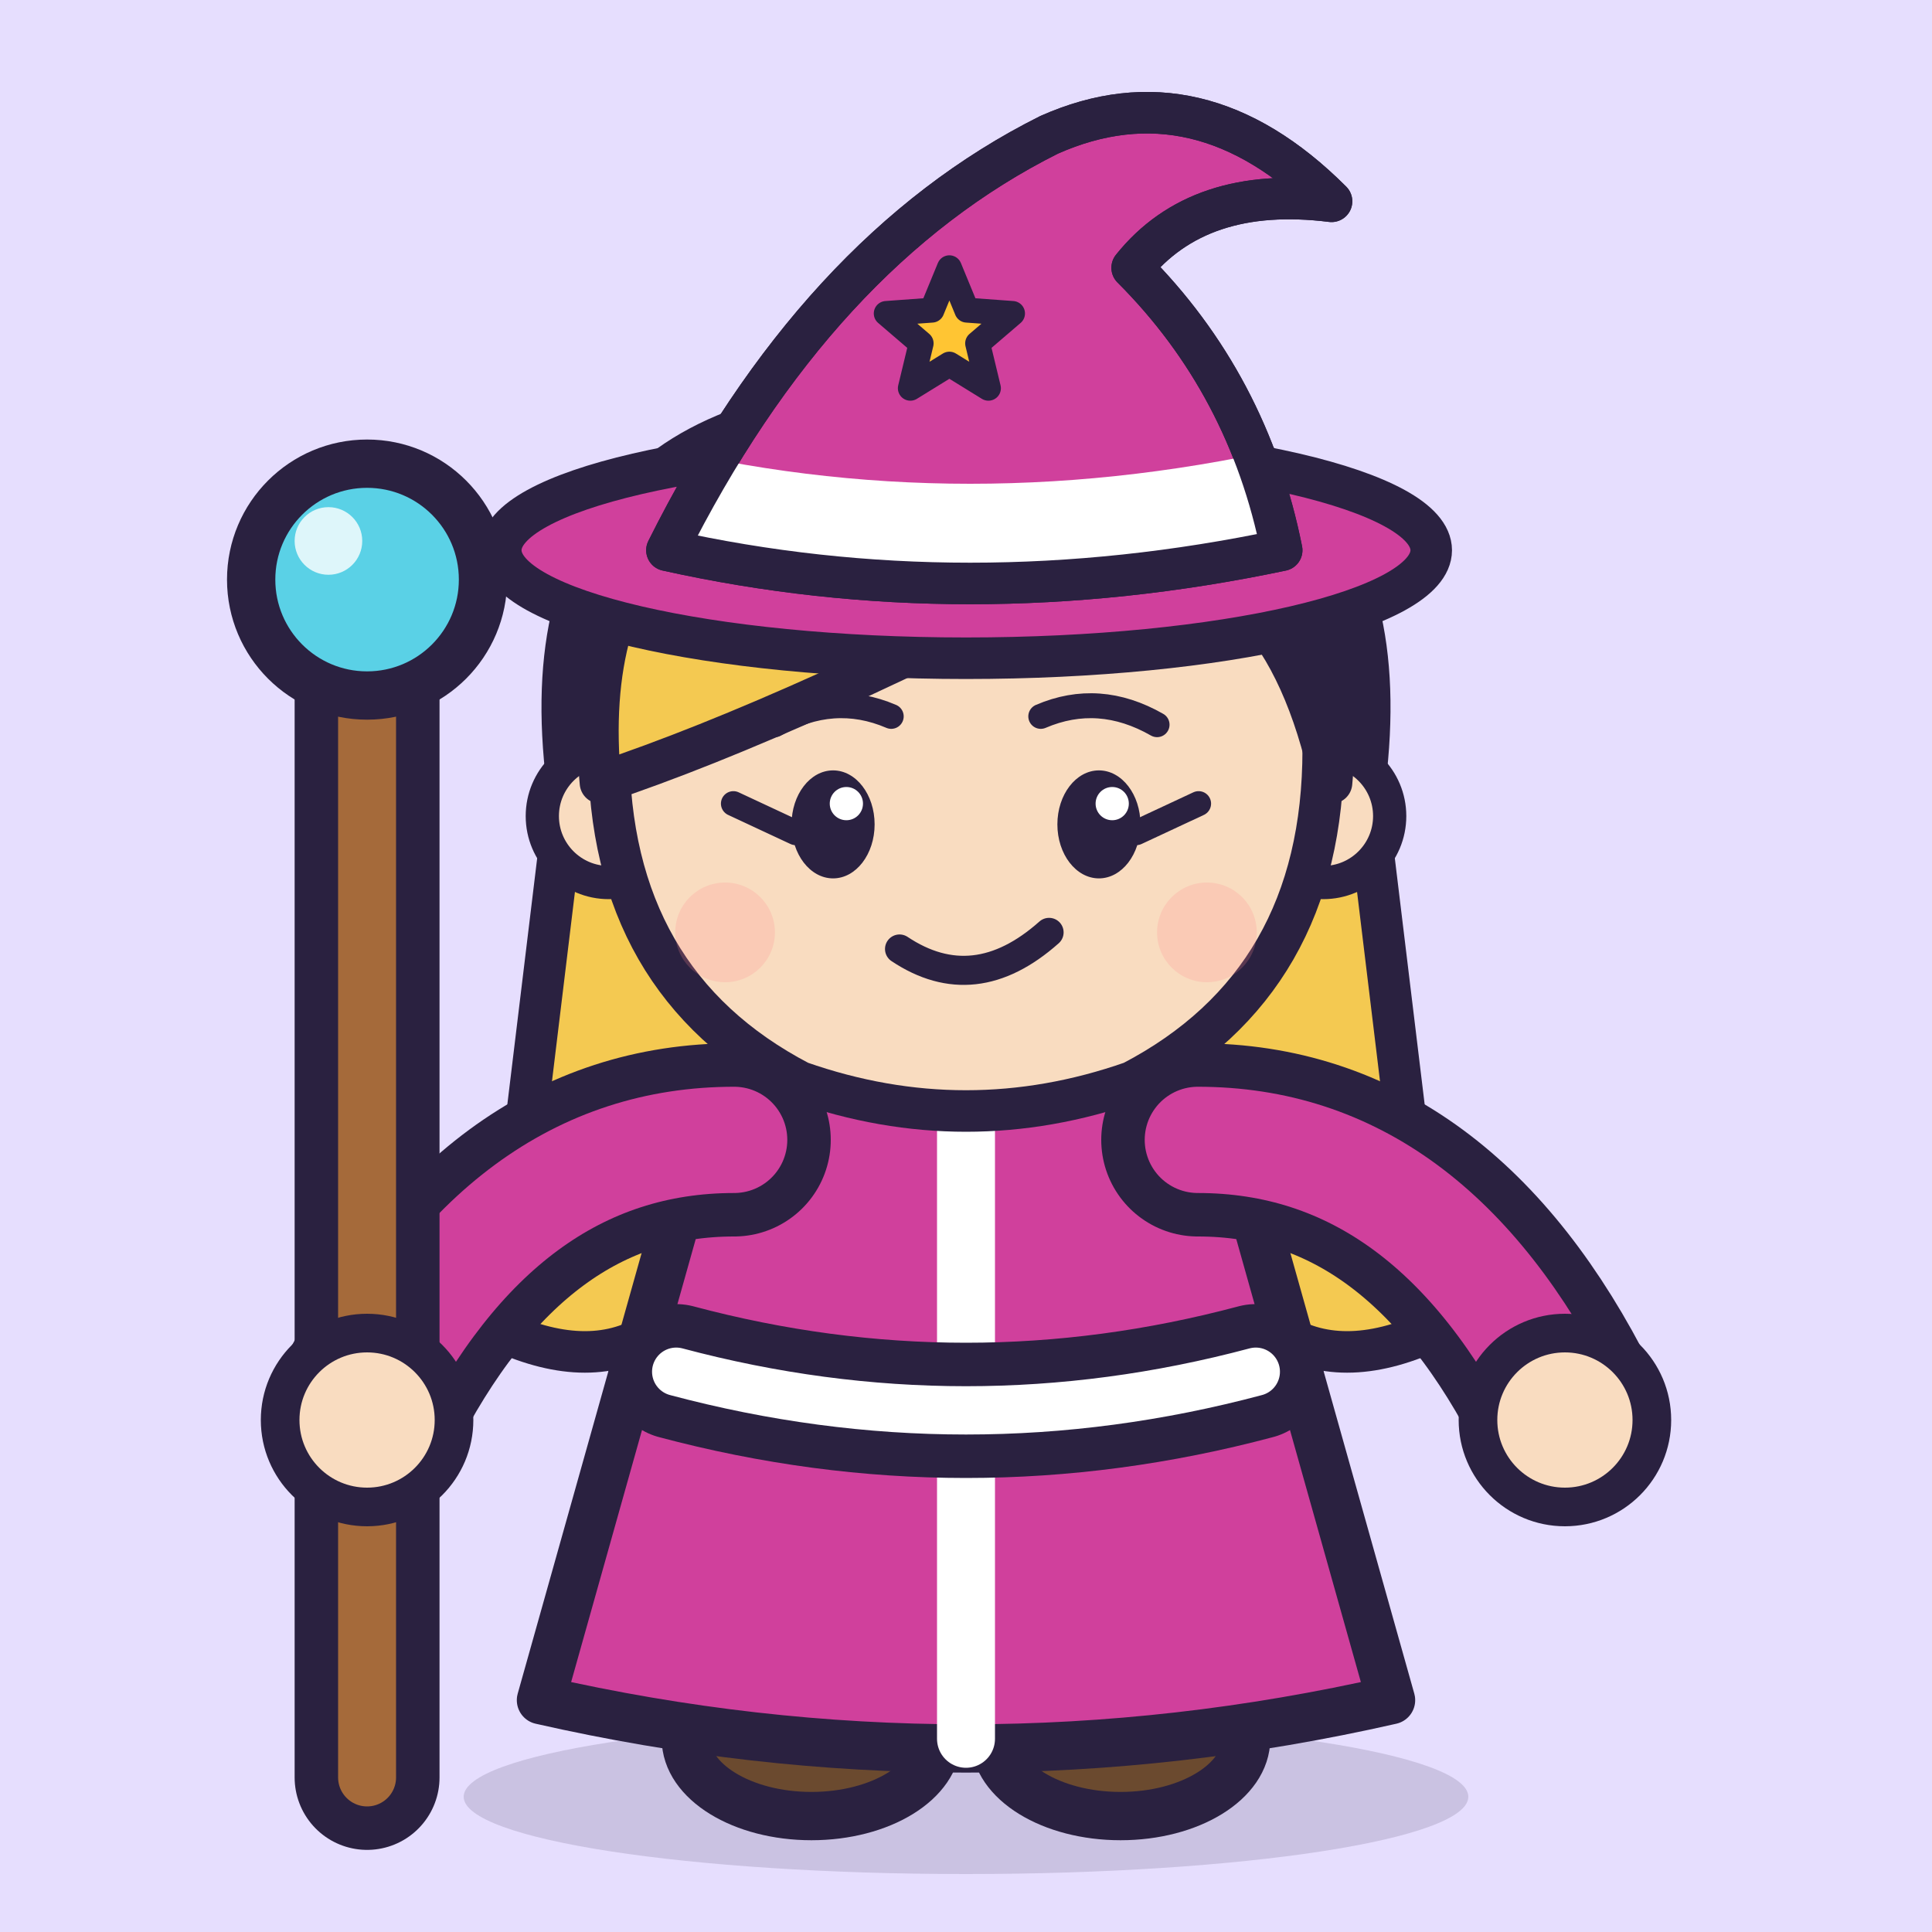
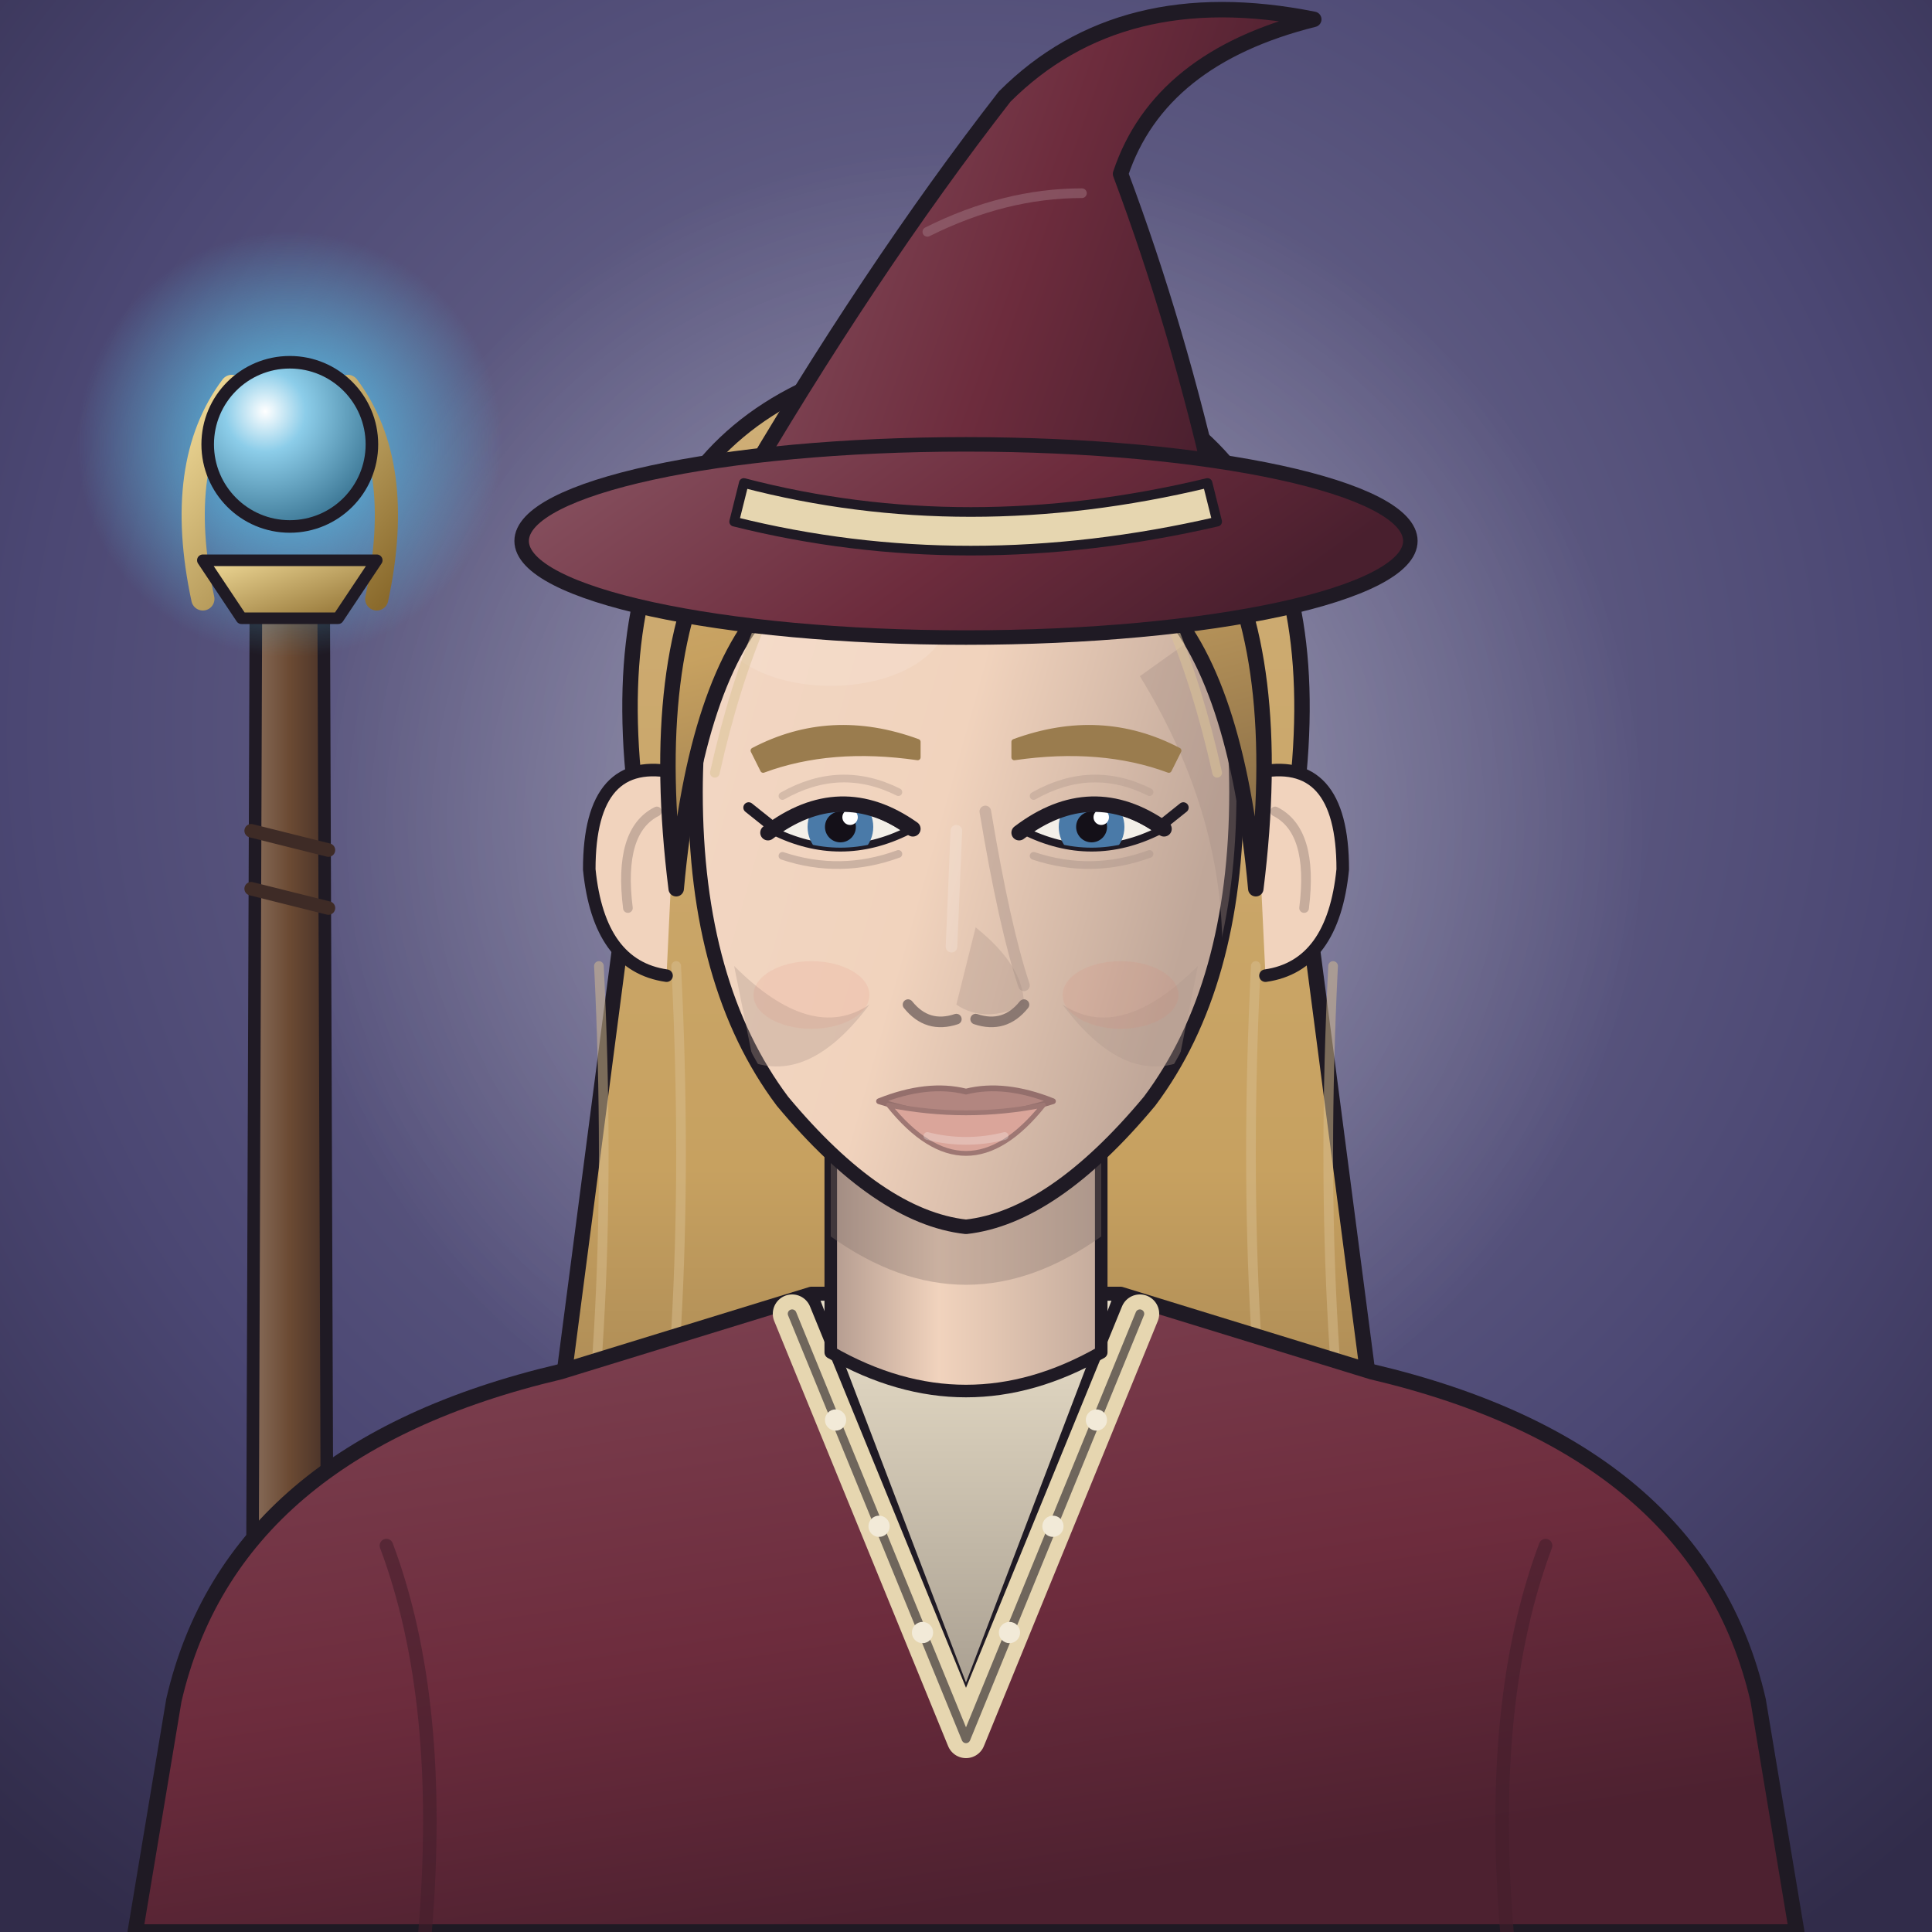
<svg xmlns="http://www.w3.org/2000/svg" viewBox="0 0 200 200" role="img" aria-label="Mage avatar">
-   <rect width="200" height="200" fill="#e6defe" />
-   <ellipse cx="100" cy="186" rx="52" ry="8" fill="#2a2140" opacity=".15" />
-   <g transform="translate(100 112) scale(.86) translate(-100 -122)">
-     <path d="M52 86Q46 38 100 40Q154 38 148 86L156 152Q134 162 126 132H74Q66 162 44 152Z" fill="#f4c951" stroke="#2a2140" stroke-width="5" stroke-linejoin="round" stroke-linecap="round" />
+   <defs>
+     <radialGradient id="magef1g1" cx="0.5" cy="0.38" r="0.75">
+       <stop offset="0" stop-color="#787596" stop-opacity="1" />
+       <stop offset="0.65" stop-color="#4b4773" stop-opacity="1" />
+       <stop offset="1" stop-color="#312c4a" stop-opacity="1" />
+     </radialGradient>
+     <radialGradient id="magef1g2" cx="0.5" cy="0.5" r="0.5">
+       <stop offset="0" stop-color="#ffffff" stop-opacity="0.35" />
+       <stop offset="1" stop-color="#ffffff" stop-opacity="0" />
+     </radialGradient>
+     <linearGradient id="magef1g3" x1="0" y1="0" x2="1" y2="0">
+       <stop offset="0" stop-color="#896e5c" />
+       <stop offset="0.5" stop-color="#6b4a33" />
+       <stop offset="1" stop-color="#473128" />
+     </linearGradient>
+     <radialGradient id="magef1g4" cx="0.5" cy="0.5" r="0.5">
+       <stop offset="0" stop-color="#ffffff" stop-opacity="0.95" />
+       <stop offset="0.25" stop-color="#5ab8e0" stop-opacity="0.9" />
+       <stop offset="1" stop-color="#5ab8e0" stop-opacity="0" />
+     </radialGradient>
+     <linearGradient id="magef1g5" x1="0" y1="0" x2="1" y2="1">
+       <stop offset="0" stop-color="#f2dc9a" />
+       <stop offset="1" stop-color="#8a6a2c" />
+     </linearGradient>
+     <radialGradient id="magef1g6" cx="0.35" cy="0.3" r="0.7">
+       <stop offset="0" stop-color="#ffffff" stop-opacity="1" />
+       <stop offset="0.35" stop-color="#8ccde9" stop-opacity="1" />
+       <stop offset="1" stop-color="#417c9a" stop-opacity="1" />
+     </radialGradient>
+     <linearGradient id="magef1g7" x1="0" y1="0" x2="0" y2="1">
+       <stop offset="0" stop-color="#cfaf78" />
+       <stop offset="0.6" stop-color="#c7a160" />
+       <stop offset="1" stop-color="#886d47" />
+     </linearGradient>
+     <linearGradient id="magef1g8" x1="0" y1="0" x2="0.4" y2="1">
+       <stop offset="0" stop-color="#7f4554" />
+       <stop offset="0.6" stop-color="#6d2c3d" />
+       <stop offset="1" stop-color="#4d2130" />
+     </linearGradient>
+     <linearGradient id="magef1g9" x1="0" y1="0" x2="0" y2="1">
+       <stop offset="0" stop-color="#eae0ca" />
+       <stop offset="1" stop-color="#a89e90" />
+     </linearGradient>
+     <linearGradient id="magef1g10" x1="0" y1="0" x2="1" y2="0">
+       <stop offset="0" stop-color="#b39b8f" />
+       <stop offset="0.4" stop-color="#f1d3bd" />
+       <stop offset="1" stop-color="#c4ab9c" />
+     </linearGradient>
+     <linearGradient id="magef1g11" x1="0" y1="0" x2="1" y2="0.4">
+       <stop offset="0" stop-color="#f2d7c4" />
+       <stop offset="0.55" stop-color="#f1d3bd" />
+       <stop offset="1" stop-color="#c0a799" />
+     </linearGradient>
+     <clipPath id="magef1c12">
+       <path d="M72 82Q72 49 100 47Q128 49 128 82Q128 102 119 114Q109 126 100 127Q91 126 81 114Q72 102 72 82Z" />
+     </clipPath>
+     <clipPath id="magef1c13">
+       <path d="M80 86Q87 81 94 86Q87 89.5 80 86Z" />
+     </clipPath>
+     <clipPath id="magef1c14">
+       <path d="M106 86Q113 81 120 86Q113 89.5 106 86Z" />
+     </clipPath>
+     <linearGradient id="magef1g15" x1="0" y1="0" x2="0.3" y2="1">
+       <stop offset="0" stop-color="#d2b480" />
+       <stop offset="0.5" stop-color="#c7a160" />
+       <stop offset="1" stop-color="#91744a" />
+     </linearGradient>
+     <linearGradient id="magef1g16" x1="0" y1="0" x2="1" y2="0.3">
+       <stop offset="0" stop-color="#8a5664" />
+       <stop offset="0.6" stop-color="#6d2c3d" />
+       <stop offset="1" stop-color="#491f2e" />
+     </linearGradient>
+   </defs>
+   <rect width="200" height="200" fill="url(#magef1g1)" />
+   <circle cx="100" cy="86" r="70" fill="url(#magef1g2)" />
+   <g>
+     <path d="M26.5 60L33.5 60L34 200L26 200Z" fill="url(#magef1g3)" stroke="#1f1a24" stroke-width="1.3" stroke-linejoin="round" stroke-linecap="round" />
+     <path d="M26 86L34 88" fill="none" stroke="#3e2b26" stroke-width="1.4" stroke-linecap="round" stroke-linejoin="round" opacity="1" />
+     <path d="M26 92L34 94" fill="none" stroke="#3e2b26" stroke-width="1.4" stroke-linecap="round" stroke-linejoin="round" opacity="1" />
+     <circle cx="30" cy="46" r="22" fill="url(#magef1g4)" />
+     <path d="M21 62Q18 48 24 40M39 62Q42 48 36 40" fill="none" stroke="url(#magef1g5)" stroke-width="2.4" stroke-linejoin="round" stroke-linecap="round" />
+     <circle cx="30" cy="46" r="8.5" fill="url(#magef1g6)" stroke="#1f1a24" stroke-width="1.3" />
+     <path d="M21 58L39 58L35 64L25 64Z" fill="url(#magef1g5)" stroke="#1f1a24" stroke-width="1.2" stroke-linejoin="round" stroke-linecap="round" />
  </g>
-   <ellipse cx="84" cy="180" rx="13" ry="8" fill="#6b4a2f" stroke="#2a2140" stroke-width="5" stroke-linejoin="round" stroke-linecap="round" />
-   <g transform="translate(200 0) scale(-1 1)">
-     <ellipse cx="84" cy="180" rx="13" ry="8" fill="#6b4a2f" stroke="#2a2140" stroke-width="5" stroke-linejoin="round" stroke-linecap="round" />
+   <path d="M66 84Q60 40 100 36Q140 40 134 84L146 176Q124 184 116 150L84 150Q76 184 54 176Z" fill="url(#magef1g7)" stroke="#1f1a24" stroke-width="1.6" stroke-linejoin="round" stroke-linecap="round" />
+   <path d="M62 100Q64 140 58 170" fill="none" stroke="#d8bd90" stroke-width="1" stroke-linecap="round" stroke-linejoin="round" opacity="0.5" />
+   <path d="M70 100Q72 140 66 170" fill="none" stroke="#d8bd90" stroke-width="1" stroke-linecap="round" stroke-linejoin="round" opacity="0.5" />
+   <path d="M130 100Q128 140 134 170" fill="none" stroke="#d8bd90" stroke-width="1" stroke-linecap="round" stroke-linejoin="round" opacity="0.5" />
+   <path d="M138 100Q136 140 142 170" fill="none" stroke="#d8bd90" stroke-width="1" stroke-linecap="round" stroke-linejoin="round" opacity="0.5" />
+   <path d="M14 200L18 176Q24 150 58 142L84 134H116L142 142Q176 150 182 176L186 200Z" fill="url(#magef1g8)" stroke="#1f1a24" stroke-width="1.6" stroke-linejoin="round" stroke-linecap="round" />
+   <path d="M84 134L100 176L116 134Z" fill="url(#magef1g9)" stroke="#1f1a24" stroke-width="1.3" stroke-linejoin="round" stroke-linecap="round" />
+   <path d="M82 136L100 180L118 136" fill="none" stroke="#e6d6b0" stroke-width="4" stroke-linecap="round" stroke-linejoin="round" opacity="1" />
+   <path d="M82 136L100 180L118 136" fill="none" stroke="#1f1a24" stroke-width="0.9" stroke-linecap="round" stroke-linejoin="round" opacity="0.6" />
+   <circle cx="86.5" cy="147.0" r="1.1" fill="#f2ead8" />
+   <circle cx="113.5" cy="147.0" r="1.1" fill="#f2ead8" />
+   <circle cx="91.0" cy="158.0" r="1.1" fill="#f2ead8" />
+   <circle cx="109.0" cy="158.0" r="1.1" fill="#f2ead8" />
+   <circle cx="95.5" cy="169.0" r="1.1" fill="#f2ead8" />
+   <circle cx="104.5" cy="169.0" r="1.1" fill="#f2ead8" />
+   <path d="M40 160Q46 176 44 200M160 160Q154 176 156 200" fill="none" stroke="#441e2c" stroke-width="1.4" stroke-linecap="round" stroke-linejoin="round" opacity="0.6" />
+   <path d="M86 112L86 140Q100 148 114 140L114 112Z" fill="url(#magef1g10)" stroke="#1f1a24" stroke-width="1.3" stroke-linejoin="round" stroke-linecap="round" />
+   <path d="M86 118Q100 134 114 118L114 128Q100 138 86 128Z" fill="#82706a" opacity="0.35" />
+   <path d="M70 80Q61 78 61 90Q62 100 69 101" fill="#f1d3bd" stroke="#1f1a24" stroke-width="1.3" stroke-linejoin="round" stroke-linecap="round" />
+   <path d="M68 84Q64 86 65 94" fill="none" stroke="#b39b8f" stroke-width="1" stroke-linecap="round" stroke-linejoin="round" opacity="0.7" />
+   <path d="M130 80Q139 78 139 90Q138 100 131 101" fill="#f1d3bd" stroke="#1f1a24" stroke-width="1.3" stroke-linejoin="round" stroke-linecap="round" />
+   <path d="M132 84Q136 86 135 94" fill="none" stroke="#b39b8f" stroke-width="1" stroke-linecap="round" stroke-linejoin="round" opacity="0.7" />
+   <path d="M72 82Q72 49 100 47Q128 49 128 82Q128 102 119 114Q109 126 100 127Q91 126 81 114Q72 102 72 82Z" fill="url(#magef1g11)" stroke="#1f1a24" stroke-width="1.5" stroke-linejoin="round" stroke-linecap="round" />
+   <g clip-path="url(#magef1c12)">
+     <path d="M118 70Q134 96 120 124L132 124L132 60Z" fill="#a38d83" opacity="0.35" />
+     <path d="M76 100Q84 108 90 104Q84 112 78 110Z" fill="#ae978c" opacity="0.35" />
+     <path d="M124 100Q116 108 110 104Q116 112 122 110Z" fill="#ae978c" opacity="0.35" />
+     <ellipse cx="86" cy="64" rx="12" ry="7" fill="#ffffff" opacity=".12" />
+     <ellipse cx="84" cy="103" rx="6" ry="3.5" fill="#e07a6a" opacity=".12" />
+     <ellipse cx="116" cy="103" rx="6" ry="3.5" fill="#e07a6a" opacity=".12" />
  </g>
-   <path d="M74 112Q100 102 126 112L144 176Q100 186 56 176Z" fill="#d0409c" stroke="#2a2140" stroke-width="5" stroke-linejoin="round" stroke-linecap="round" />
-   <path d="M100 110V180" fill="none" stroke="#fff" stroke-width="6" stroke-linecap="round" stroke-linejoin="round" />
-   <path d="M70 142Q100 150 130 142" fill="none" stroke="#2a2140" stroke-width="14" stroke-linecap="round" stroke-linejoin="round" />
-   <path d="M70 142Q100 150 130 142" fill="none" stroke="#fff" stroke-width="5" stroke-linecap="round" stroke-linejoin="round" />
-   <path d="M76 118Q52 118 38 146" fill="none" stroke="#2a2140" stroke-width="20" stroke-linecap="round" stroke-linejoin="round" />
-   <path d="M76 118Q52 118 38 146" fill="none" stroke="#d0409c" stroke-width="11" stroke-linecap="round" stroke-linejoin="round" />
-   <path d="M38 72V184" fill="none" stroke="#2a2140" stroke-width="15" stroke-linecap="round" stroke-linejoin="round" />
-   <path d="M38 72V184" fill="none" stroke="#a56a3a" stroke-width="6" stroke-linecap="round" stroke-linejoin="round" />
-   <circle cx="38" cy="60" r="12" fill="#5ad1e6" stroke="#2a2140" stroke-width="5" stroke-linejoin="round" stroke-linecap="round" />
-   <circle cx="34" cy="56" r="3.5" fill="#fff" opacity=".8" />
-   <circle cx="38" cy="147" r="9" fill="#f9dcc0" stroke="#2a2140" stroke-width="4" stroke-linejoin="round" stroke-linecap="round" />
-   <path d="M124 118Q148 118 162 146" fill="none" stroke="#2a2140" stroke-width="20" stroke-linecap="round" stroke-linejoin="round" />
-   <path d="M124 118Q148 118 162 146" fill="none" stroke="#d0409c" stroke-width="11" stroke-linecap="round" stroke-linejoin="round" />
-   <circle cx="162" cy="147" r="9" fill="#f9dcc0" stroke="#2a2140" stroke-width="4" stroke-linejoin="round" stroke-linecap="round" />
-   <g transform="translate(100 112) scale(.86) translate(-100 -122)">
-     <circle cx="57" cy="90" r="8" fill="#f9dcc0" stroke="#2a2140" stroke-width="4" stroke-linejoin="round" stroke-linecap="round" />
-     <circle cx="143" cy="90" r="8" fill="#f9dcc0" stroke="#2a2140" stroke-width="4" stroke-linejoin="round" stroke-linecap="round" />
-     <path d="M57 82Q57 46 100 46Q143 46 143 82Q143 110 120 122Q100 129 80 122Q57 110 57 82Z" fill="#f9dcc0" stroke="#2a2140" stroke-width="5" stroke-linejoin="round" stroke-linecap="round" />
-     <circle cx="71" cy="104" r="6" fill="#ff8a8d" opacity=".22" />
-     <circle cx="129" cy="104" r="6" fill="#ff8a8d" opacity=".22" />
-     <ellipse cx="84" cy="91" rx="5" ry="6.5" fill="#2a2140" />
-     <circle cx="85.6" cy="88.5" r="2" fill="#fff" />
-     <ellipse cx="116" cy="91" rx="5" ry="6.5" fill="#2a2140" />
-     <circle cx="117.6" cy="88.5" r="2" fill="#fff" />
-     <path d="M77 79Q84 75 91 78M109 78Q116 75 123 79" fill="none" stroke="#2a2140" stroke-width="3" stroke-linecap="round" stroke-linejoin="round" />
-     <path d="M92 106Q101 112 110 104" fill="none" stroke="#2a2140" stroke-width="3.5" stroke-linecap="round" stroke-linejoin="round" />
-     <path d="M79.5 92L72 88.5M120.5 92L128 88.5" fill="none" stroke="#2a2140" stroke-width="3" stroke-linecap="round" stroke-linejoin="round" />
-     <path d="M56 86Q52 44 100 44Q148 44 144 86Q138 58 118 58Q80 78 56 86Z" fill="#f4c951" stroke="#2a2140" stroke-width="5" stroke-linejoin="round" stroke-linecap="round" />
-     <ellipse cx="100" cy="58" rx="56" ry="13" fill="#d0409c" stroke="#2a2140" stroke-width="5" stroke-linejoin="round" stroke-linecap="round" />
-     <clipPath id="h4">
-       <path d="M64 58Q82 22 110 8Q128 0 144 16Q128 14 120 24Q134 38 138 58Q100 66 64 58Z" />
-     </clipPath>
-     <path d="M64 58Q82 22 110 8Q128 0 144 16Q128 14 120 24Q134 38 138 58Q100 66 64 58Z" fill="#d0409c" stroke="#2a2140" stroke-width="5" stroke-linejoin="round" stroke-linecap="round" />
-     <g clip-path="url(#h4)">
-       <path d="M60 50Q100 60 142 50" fill="none" stroke="#fff" stroke-width="10" stroke-linecap="round" stroke-linejoin="round" />
-     </g>
-     <path d="M64 58Q82 22 110 8Q128 0 144 16Q128 14 120 24Q134 38 138 58Q100 66 64 58Z" fill="none" stroke="none" stroke-width="0" stroke-linecap="round" stroke-linejoin="round" />
-     <path d="M64 58Q82 22 110 8Q128 0 144 16Q128 14 120 24Q134 38 138 58Q100 66 64 58Z" fill="none" stroke="#2a2140" stroke-width="5" stroke-linejoin="round" />
-     <polygon points="98.0,24.0 100.1,29.1 105.6,29.5 101.4,33.1 102.7,38.5 98.0,35.6 93.3,38.5 94.6,33.1 90.4,29.5 95.9,29.1" fill="#ffc533" stroke="#2a2140" stroke-width="3" stroke-linejoin="round" stroke-linecap="round" />
+   <path d="M80 86Q87 81 94 86Q87 89.5 80 86Z" fill="#f3efe8" stroke="#1f1a24" stroke-width="0.8" stroke-linejoin="round" stroke-linecap="round" />
+   <g clip-path="url(#magef1c13)">
+     <circle cx="87" cy="85.6" r="3.4" fill="#4a7aa8" />
+     <circle cx="87" cy="85.6" r="1.6" fill="#141018" />
+     <circle cx="88" cy="84.6" r=".8" fill="#ffffff" />
  </g>
+   <path d="M79.5 86.2Q87 80.5 94.5 85.8" fill="none" stroke="#1f1a24" stroke-width="1.6" stroke-linecap="round" stroke-linejoin="round" opacity="1" />
+   <path d="M81 88.6Q87 90.6 93 88.4" fill="none" stroke="#b39b8f" stroke-width="0.8" stroke-linecap="round" stroke-linejoin="round" opacity="0.6" />
+   <path d="M81 82.4Q87 79 93 82" fill="none" stroke="#b39b8f" stroke-width="0.8" stroke-linecap="round" stroke-linejoin="round" opacity="0.45" />
+   <path d="M80 85.6L77.5 83.6" fill="none" stroke="#1f1a24" stroke-width="1.1" stroke-linecap="round" stroke-linejoin="round" opacity="1" />
+   <path d="M106 86Q113 81 120 86Q113 89.5 106 86Z" fill="#f3efe8" stroke="#1f1a24" stroke-width="0.8" stroke-linejoin="round" stroke-linecap="round" />
+   <g clip-path="url(#magef1c14)">
+     <circle cx="113" cy="85.6" r="3.4" fill="#4a7aa8" />
+     <circle cx="113" cy="85.6" r="1.6" fill="#141018" />
+     <circle cx="114" cy="84.6" r=".8" fill="#ffffff" />
+   </g>
+   <path d="M105.5 86.2Q113 80.5 120.5 85.8" fill="none" stroke="#1f1a24" stroke-width="1.6" stroke-linecap="round" stroke-linejoin="round" opacity="1" />
+   <path d="M107 88.6Q113 90.6 119 88.4" fill="none" stroke="#b39b8f" stroke-width="0.8" stroke-linecap="round" stroke-linejoin="round" opacity="0.6" />
+   <path d="M107 82.4Q113 79 119 82" fill="none" stroke="#b39b8f" stroke-width="0.8" stroke-linecap="round" stroke-linejoin="round" opacity="0.45" />
+   <path d="M120 85.6L122.5 83.6" fill="none" stroke="#1f1a24" stroke-width="1.1" stroke-linecap="round" stroke-linejoin="round" opacity="1" />
+   <path d="M78 77.7Q86 73.5 95 76.8L95 78.4Q86 77.1 79 79.7Z" fill="#9a7c4e" stroke="#9a7c4e" stroke-width="0.6" stroke-linejoin="round" stroke-linecap="round" />
+   <path d="M122 77.7Q114 73.5 105 76.8L105 78.4Q114 77.1 121 79.7Z" fill="#9a7c4e" stroke="#9a7c4e" stroke-width="0.6" stroke-linejoin="round" stroke-linecap="round" />
+   <path d="M102 84Q104 96 106 102" fill="none" stroke="#b39b8f" stroke-width="1.2" stroke-linecap="round" stroke-linejoin="round" opacity="0.55" />
+   <path d="M101 96Q106 100 106 104Q102 106 99 104Z" fill="#a38d83" opacity="0.3" />
+   <path d="M94 104Q96 106.5 99 105.5M106 104Q104 106.5 101 105.5" fill="none" stroke="#82706a" stroke-width="1.1" stroke-linecap="round" stroke-linejoin="round" opacity="0.9" />
+   <path d="M99 86L98.5 98" fill="none" stroke="#ffffff" stroke-width="1.2" stroke-linecap="round" stroke-linejoin="round" opacity="0.18" />
+   <path d="M91 114Q96 112 100 113Q104 112 109 114Q104 115.6 100 115.4Q96 115.6 91 114Z" fill="#b28680" stroke="#946f6c" stroke-width="0.6" stroke-linejoin="round" stroke-linecap="round" />
+   <path d="M92 114.4Q100 116 108 114.4Q104 119.4 100 119.4Q96 119.4 92 114.4Z" fill="#daa59a" stroke="#9e7773" stroke-width="0.5" stroke-linejoin="round" stroke-linecap="round" />
+   <path d="M96 117.6Q100 118.6 104 117.6" fill="none" stroke="#ffffff" stroke-width="0.8" stroke-linecap="round" stroke-linejoin="round" opacity="0.25" />
+   <path d="M70 92Q64 44 100 41Q136 44 130 92Q128 70 120 62Q106 54 100 60Q94 54 80 62Q72 70 70 92Z" fill="url(#magef1g15)" stroke="#1f1a24" stroke-width="1.6" stroke-linejoin="round" stroke-linecap="round" />
+   <path d="M100 44L100 60" fill="none" stroke="#7f6543" stroke-width="1" stroke-linecap="round" stroke-linejoin="round" opacity="0.6" />
+   <path d="M86 52Q78 62 74 80M114 52Q122 62 126 80" fill="none" stroke="#dbc298" stroke-width="1" stroke-linecap="round" stroke-linejoin="round" opacity="0.55" />
+   <path d="M76 52Q90 28 104 10Q116 -2 136 2Q120 6 116 18Q122 34 126 52Z" fill="url(#magef1g16)" stroke="#1f1a24" stroke-width="1.6" stroke-linejoin="round" stroke-linecap="round" />
+   <ellipse cx="100" cy="56" rx="46" ry="10" fill="url(#magef1g16)" stroke="#1f1a24" stroke-width="1.5" />
+   <path d="M77 50Q100 56 125 50L126 54Q100 60 76 54Z" fill="#e6d6b0" stroke="#1f1a24" stroke-width="1" stroke-linejoin="round" stroke-linecap="round" />
+   <path d="M96 24Q104 20 112 20" fill="none" stroke="#a07681" stroke-width="1" stroke-linecap="round" stroke-linejoin="round" opacity="0.5" />
</svg>
